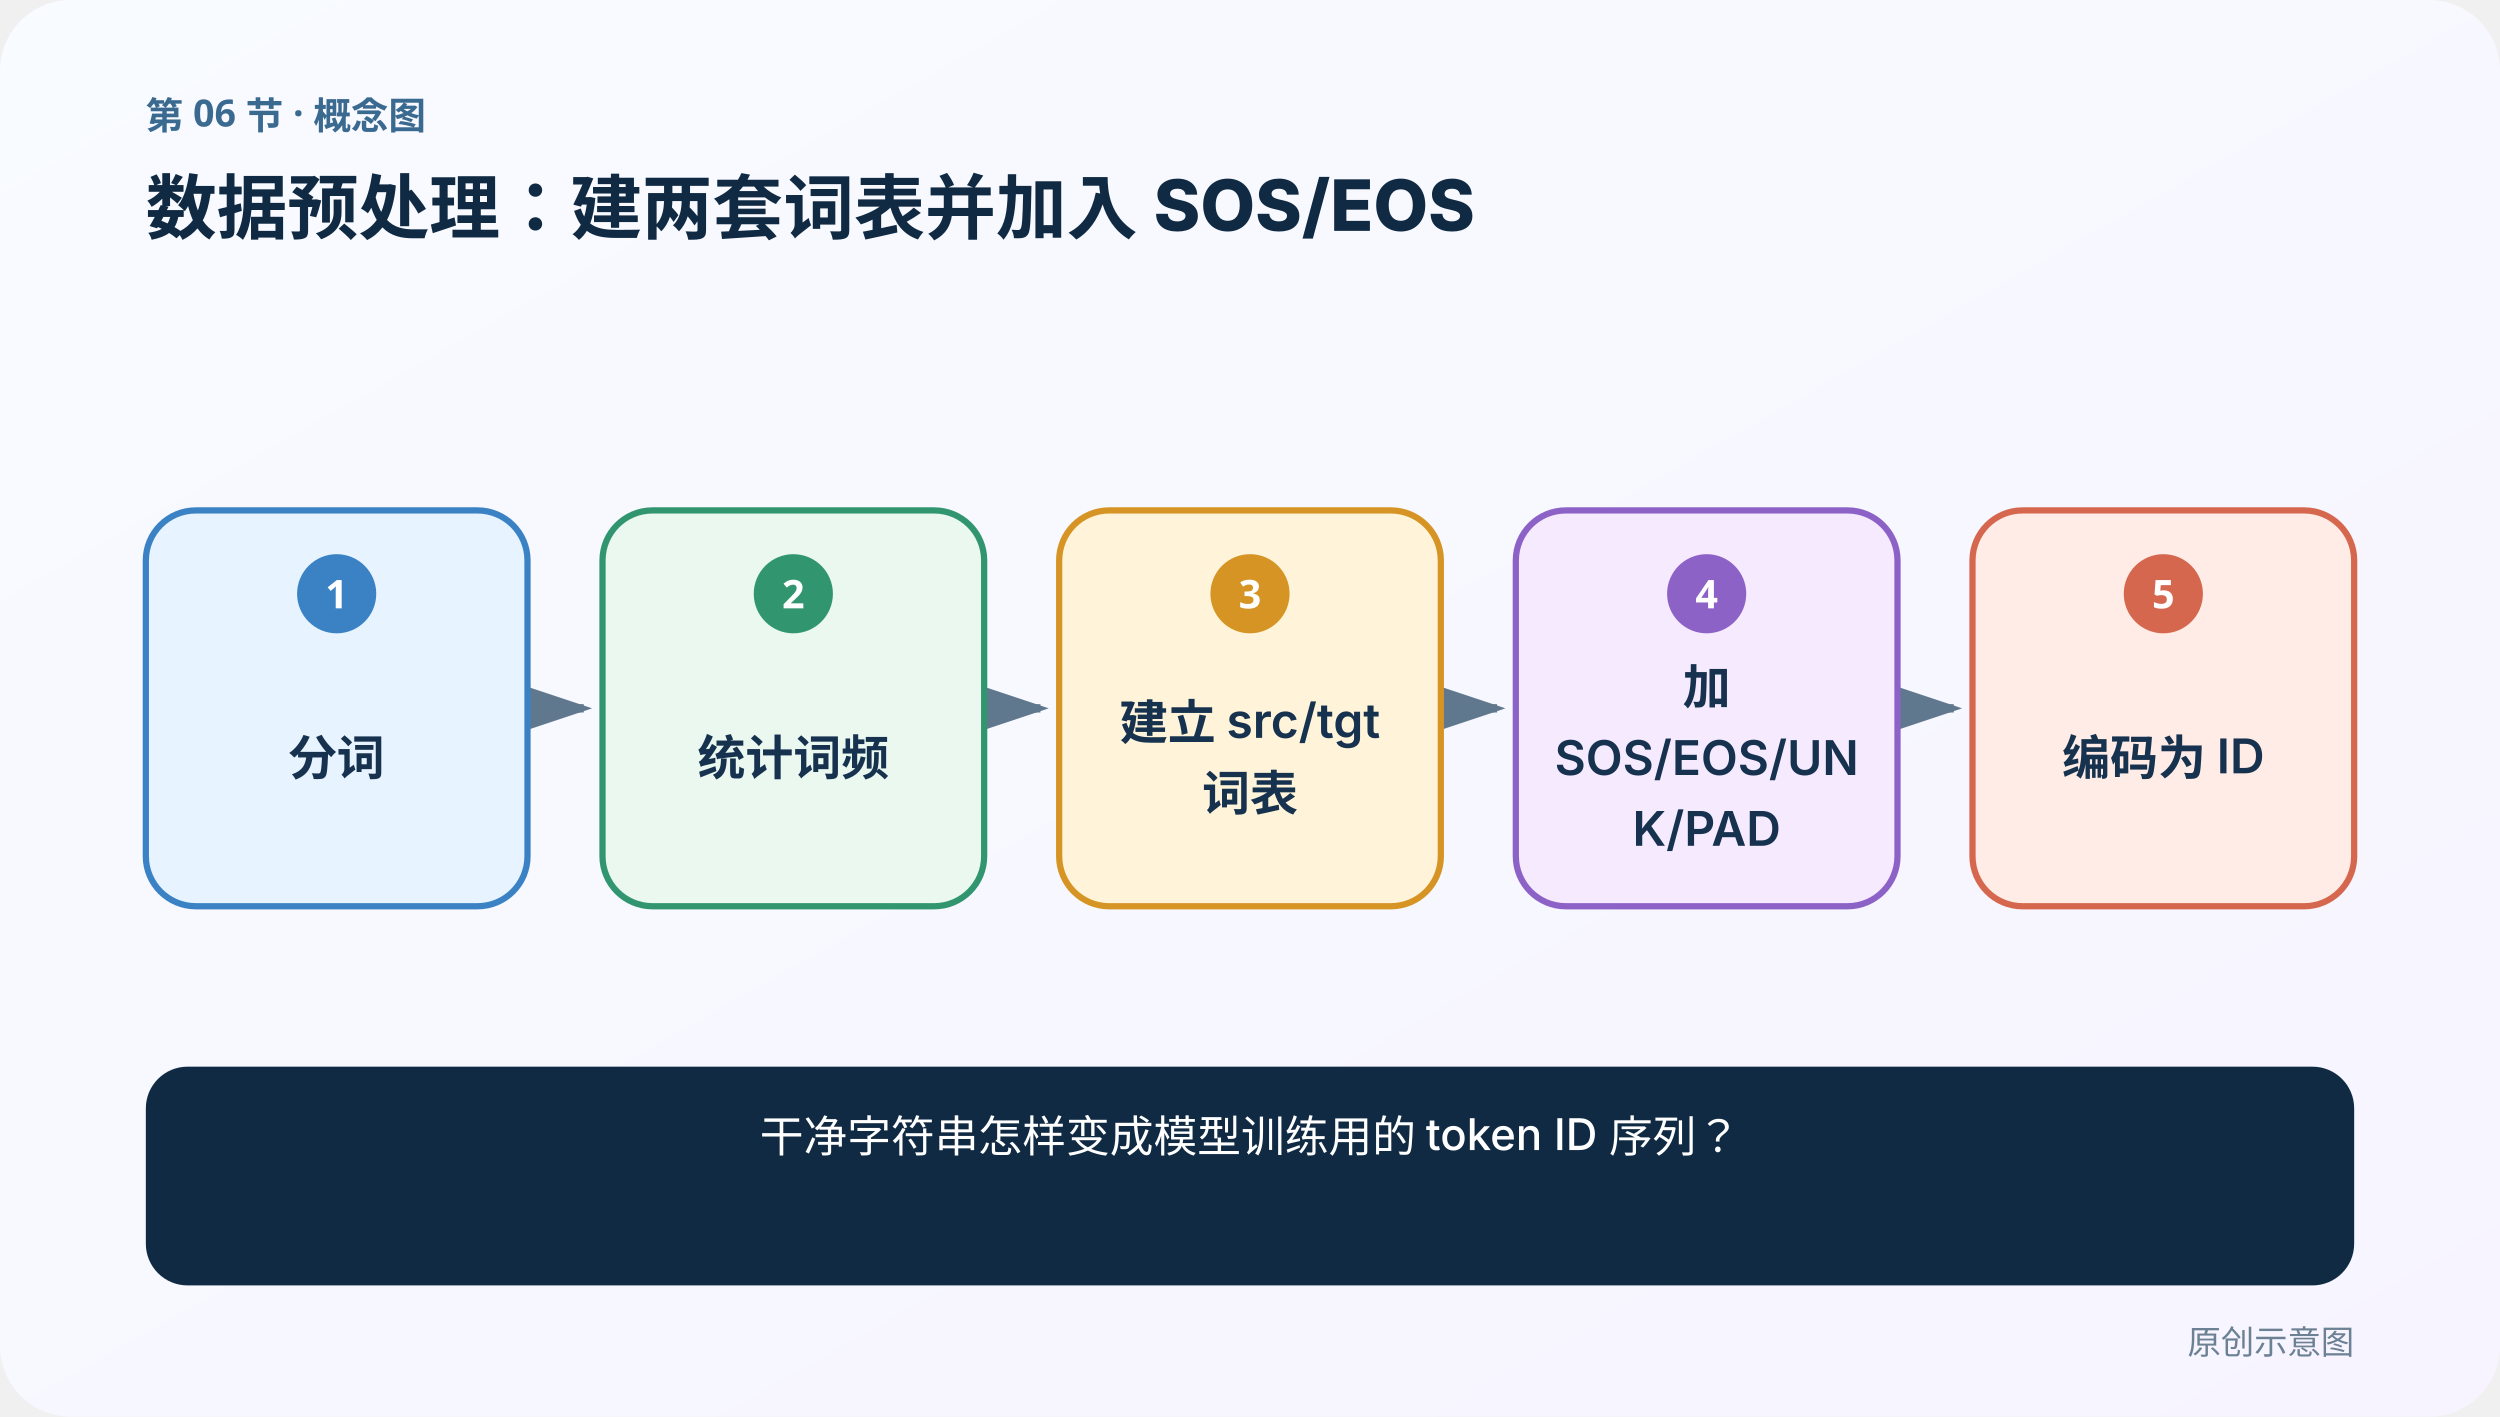
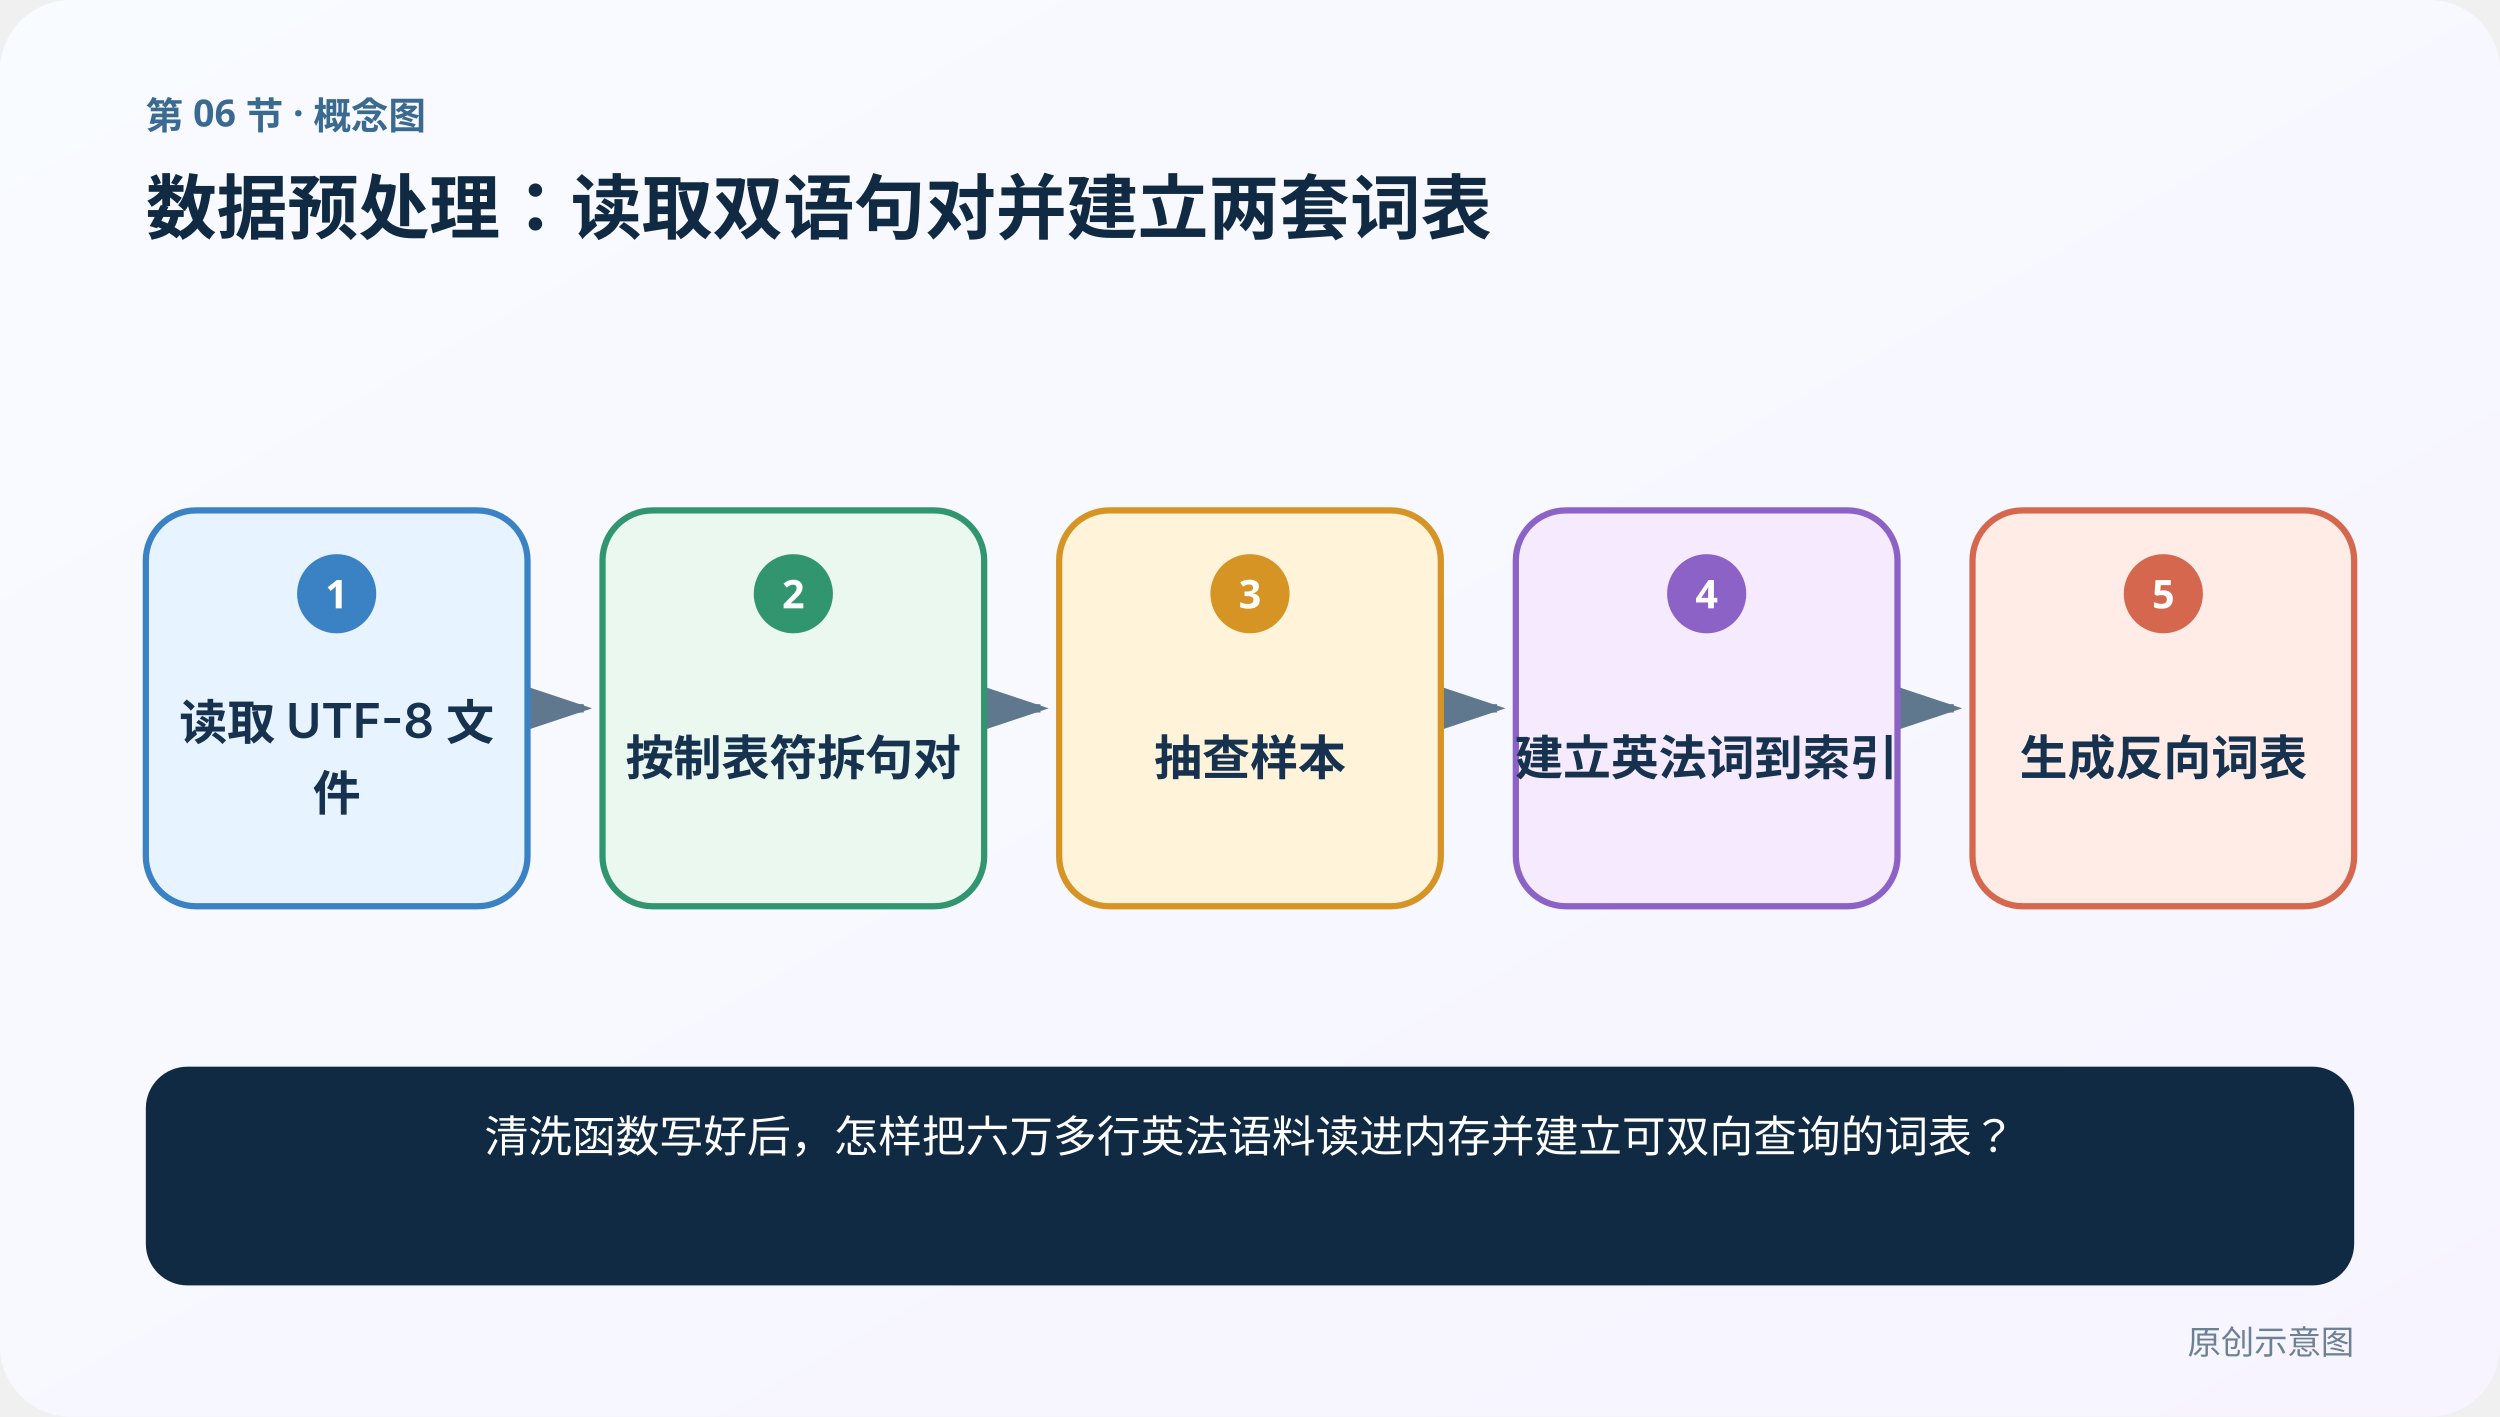
<svg xmlns="http://www.w3.org/2000/svg" width="1200" height="680" viewBox="0 0 1200 680" role="img" aria-labelledby="title desc">
  <defs>
    <linearGradient id="bg" x1="0" y1="0" x2="1" y2="1">
      <stop stop-color="#F8FBFF" />
      <stop offset="1" stop-color="#F7F4FF" />
    </linearGradient>
    <marker id="arrow" markerWidth="10" markerHeight="10" refX="8" refY="3" orient="auto">
      <path d="M0,0 L0,6 L9,3 z" fill="#60788E" />
    </marker>
  </defs>
  <rect width="1200" height="680" rx="34" fill="url(#bg)" />
  <text x="70" y="62" font-family="sans-serif" font-size="18" font-weight="700" fill="#3B6A91">第 06 节 · 概念图</text>
-   <text x="70" y="112" text-anchor="start" font-family="-apple-system,BlinkMacSystemFont,'PingFang SC','Microsoft YaHei',sans-serif" font-size="34" font-weight="760" fill="#102A43">数据预处理：建两套词表并加入 SOS/EOS</text>
+   <text x="70" y="112" text-anchor="start" font-family="-apple-system,BlinkMacSystemFont,'PingFang SC','Microsoft YaHei',sans-serif" font-size="34" font-weight="760" fill="#102A43">数据预处理：读取双语句对并建立两套词表</text>
  <line x1="260.2" y1="340" x2="280.2" y2="340" stroke="#60788E" stroke-width="4" marker-end="url(#arrow)" />
  <line x1="479.4" y1="340" x2="499.4" y2="340" stroke="#60788E" stroke-width="4" marker-end="url(#arrow)" />
  <line x1="698.6" y1="340" x2="718.6" y2="340" stroke="#60788E" stroke-width="4" marker-end="url(#arrow)" />
  <line x1="917.8" y1="340" x2="937.8" y2="340" stroke="#60788E" stroke-width="4" marker-end="url(#arrow)" />
  <g>
    <rect x="70" y="245" width="183.2" height="190" rx="24" fill="#E7F3FF" stroke="#3B82C4" stroke-width="3" />
    <circle cx="161.6" cy="285" r="19" fill="#3B82C4" />
    <text x="161.6" y="292" text-anchor="middle" font-family="sans-serif" font-size="19" font-weight="700" fill="white">1</text>
-     <text x="161.6" y="372" text-anchor="middle" font-family="-apple-system,BlinkMacSystemFont,'PingFang SC','Microsoft YaHei',sans-serif" font-size="23" font-weight="600" fill="#16324F">分词</text>
+     <text x="161.6" y="355" text-anchor="middle" font-family="-apple-system,BlinkMacSystemFont,'PingFang SC','Microsoft YaHei',sans-serif" font-size="23" font-weight="600" fill="#16324F">读取 UTF-8 文</text>
+     <text x="161.6" y="389" text-anchor="middle" font-family="-apple-system,BlinkMacSystemFont,'PingFang SC','Microsoft YaHei',sans-serif" font-size="23" font-weight="600" fill="#16324F">件</text>
  </g>
  <g>
    <rect x="289.2" y="245" width="183.2" height="190" rx="24" fill="#EAF8F0" stroke="#31966F" stroke-width="3" />
    <circle cx="380.8" cy="285" r="19" fill="#31966F" />
    <text x="380.8" y="292" text-anchor="middle" font-family="sans-serif" font-size="19" font-weight="700" fill="white">2</text>
-     <text x="380.8" y="372" text-anchor="middle" font-family="-apple-system,BlinkMacSystemFont,'PingFang SC','Microsoft YaHei',sans-serif" font-size="23" font-weight="600" fill="#16324F">统计词频</text>
+     <text x="380.8" y="372" text-anchor="middle" font-family="-apple-system,BlinkMacSystemFont,'PingFang SC','Microsoft YaHei',sans-serif" font-size="23" font-weight="600" fill="#16324F">按制表符拆句对</text>
  </g>
  <g>
    <rect x="508.4" y="245" width="183.2" height="190" rx="24" fill="#FFF4D9" stroke="#D69424" stroke-width="3" />
    <circle cx="600" cy="285" r="19" fill="#D69424" />
    <text x="600" y="292" text-anchor="middle" font-family="sans-serif" font-size="19" font-weight="700" fill="white">3</text>
-     <text x="600" y="355" text-anchor="middle" font-family="-apple-system,BlinkMacSystemFont,'PingFang SC','Microsoft YaHei',sans-serif" font-size="23" font-weight="600" fill="#16324F">建立 src/tgt</text>
-     <text x="600" y="389" text-anchor="middle" font-family="-apple-system,BlinkMacSystemFont,'PingFang SC','Microsoft YaHei',sans-serif" font-size="23" font-weight="600" fill="#16324F">词表</text>
+     <text x="600" y="372" text-anchor="middle" font-family="-apple-system,BlinkMacSystemFont,'PingFang SC','Microsoft YaHei',sans-serif" font-size="23" font-weight="600" fill="#16324F">抽查样本</text>
  </g>
  <g>
    <rect x="727.6" y="245" width="183.2" height="190" rx="24" fill="#F6EAFF" stroke="#8C62C7" stroke-width="3" />
    <circle cx="819.2" cy="285" r="19" fill="#8C62C7" />
    <text x="819.2" y="292" text-anchor="middle" font-family="sans-serif" font-size="19" font-weight="700" fill="white">4</text>
-     <text x="819.2" y="338" text-anchor="middle" font-family="-apple-system,BlinkMacSystemFont,'PingFang SC','Microsoft YaHei',sans-serif" font-size="23" font-weight="600" fill="#16324F">加</text>
-     <text x="819.2" y="372" text-anchor="middle" font-family="-apple-system,BlinkMacSystemFont,'PingFang SC','Microsoft YaHei',sans-serif" font-size="23" font-weight="600" fill="#16324F">SOS/EOS/UN</text>
-     <text x="819.2" y="406" text-anchor="middle" font-family="-apple-system,BlinkMacSystemFont,'PingFang SC','Microsoft YaHei',sans-serif" font-size="23" font-weight="600" fill="#16324F">K/PAD</text>
+     <text x="819.2" y="372" text-anchor="middle" font-family="-apple-system,BlinkMacSystemFont,'PingFang SC','Microsoft YaHei',sans-serif" font-size="23" font-weight="600" fill="#16324F">建立英法词到索引</text>
  </g>
  <g>
    <rect x="946.8" y="245" width="183.2" height="190" rx="24" fill="#FFECE7" stroke="#D6674F" stroke-width="3" />
    <circle cx="1038.4" cy="285" r="19" fill="#D6674F" />
    <text x="1038.4" y="292" text-anchor="middle" font-family="sans-serif" font-size="19" font-weight="700" fill="white">5</text>
-     <text x="1038.4" y="372" text-anchor="middle" font-family="-apple-system,BlinkMacSystemFont,'PingFang SC','Microsoft YaHei',sans-serif" font-size="23" font-weight="600" fill="#16324F">编码为 ID</text>
+     <text x="1038.4" y="372" text-anchor="middle" font-family="-apple-system,BlinkMacSystemFont,'PingFang SC','Microsoft YaHei',sans-serif" font-size="23" font-weight="600" fill="#16324F">生成反向词表</text>
  </g>
  <rect x="70" y="512" width="1060" height="105" rx="20" fill="#102A43" />
-   <text x="600" y="553" text-anchor="middle" font-family="-apple-system,BlinkMacSystemFont,'PingFang SC','Microsoft YaHei',sans-serif" font-size="21" font-weight="500" fill="#FFFFFF">干净字符串怎样变成模型训练用的 token ID 序列？</text>
+   <text x="600" y="553" text-anchor="middle" font-family="-apple-system,BlinkMacSystemFont,'PingFang SC','Microsoft YaHei',sans-serif" font-size="21" font-weight="500" fill="#FFFFFF">清洗函数写好后，怎样把六万多行英法语料读进内存并建立可双向查询的词表？</text>
  <text x="1130" y="650" text-anchor="end" font-family="sans-serif" font-size="16" fill="#6C8194">原创示意图</text>
</svg>
